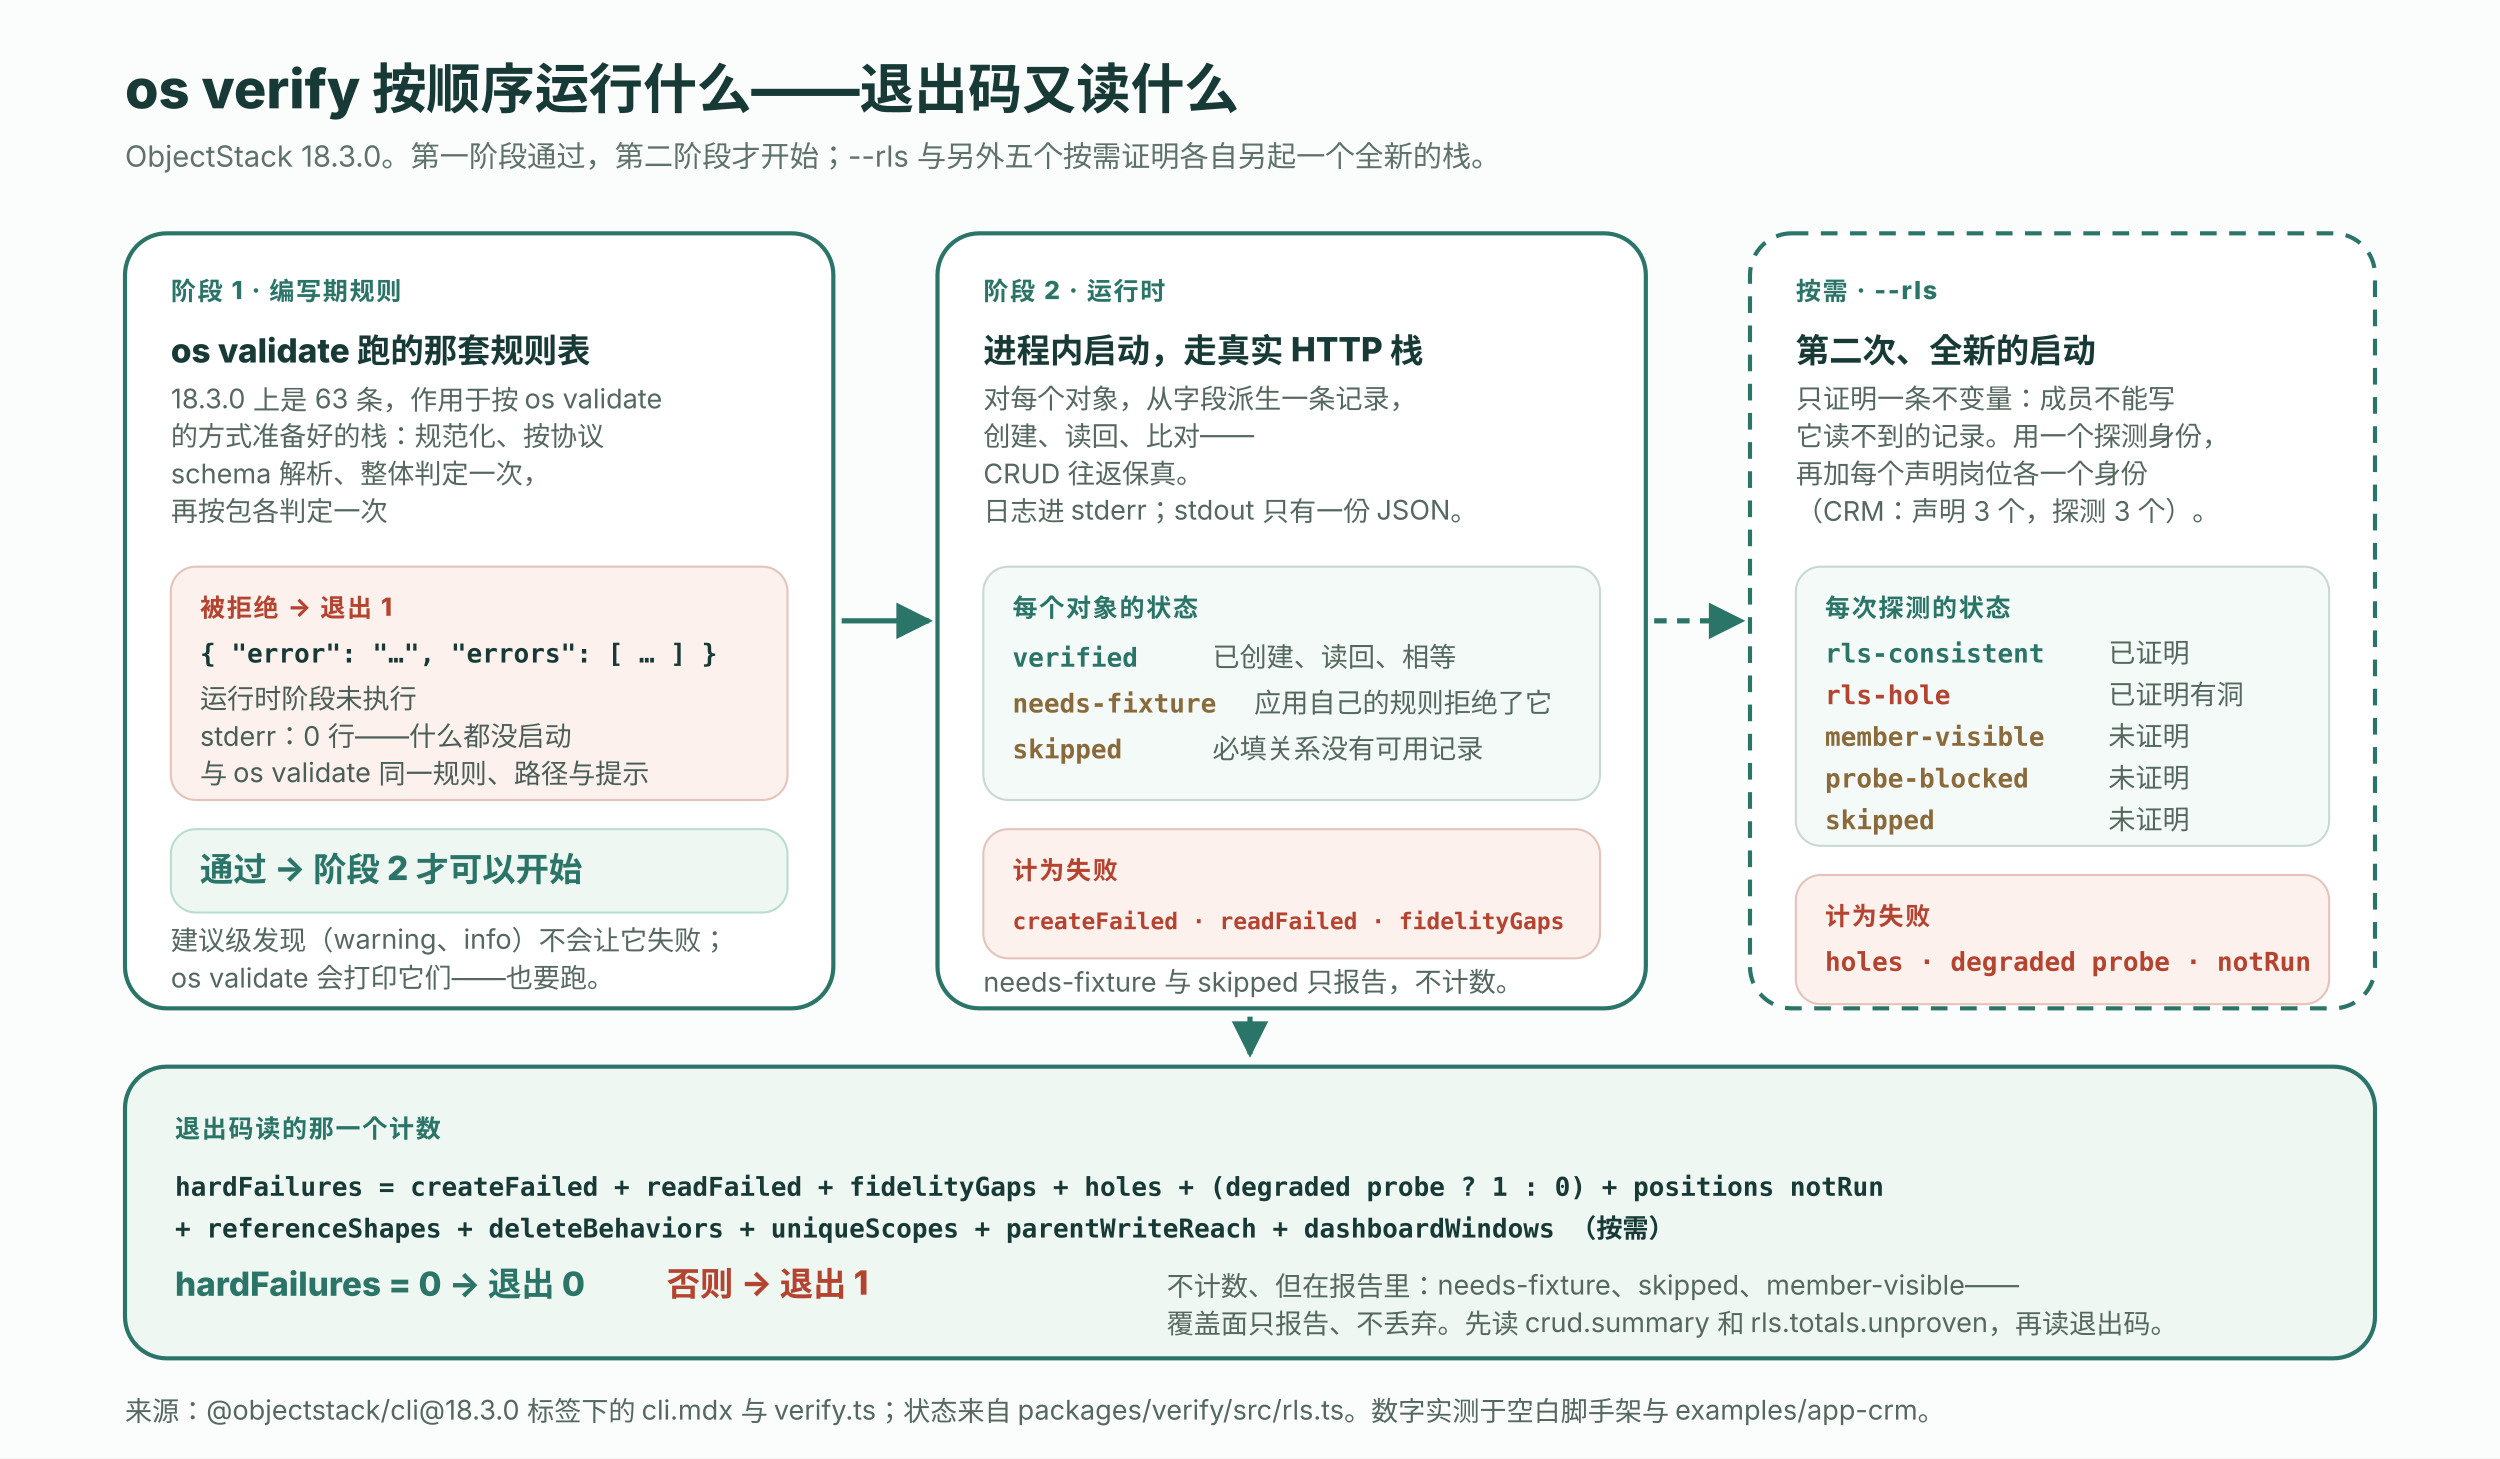
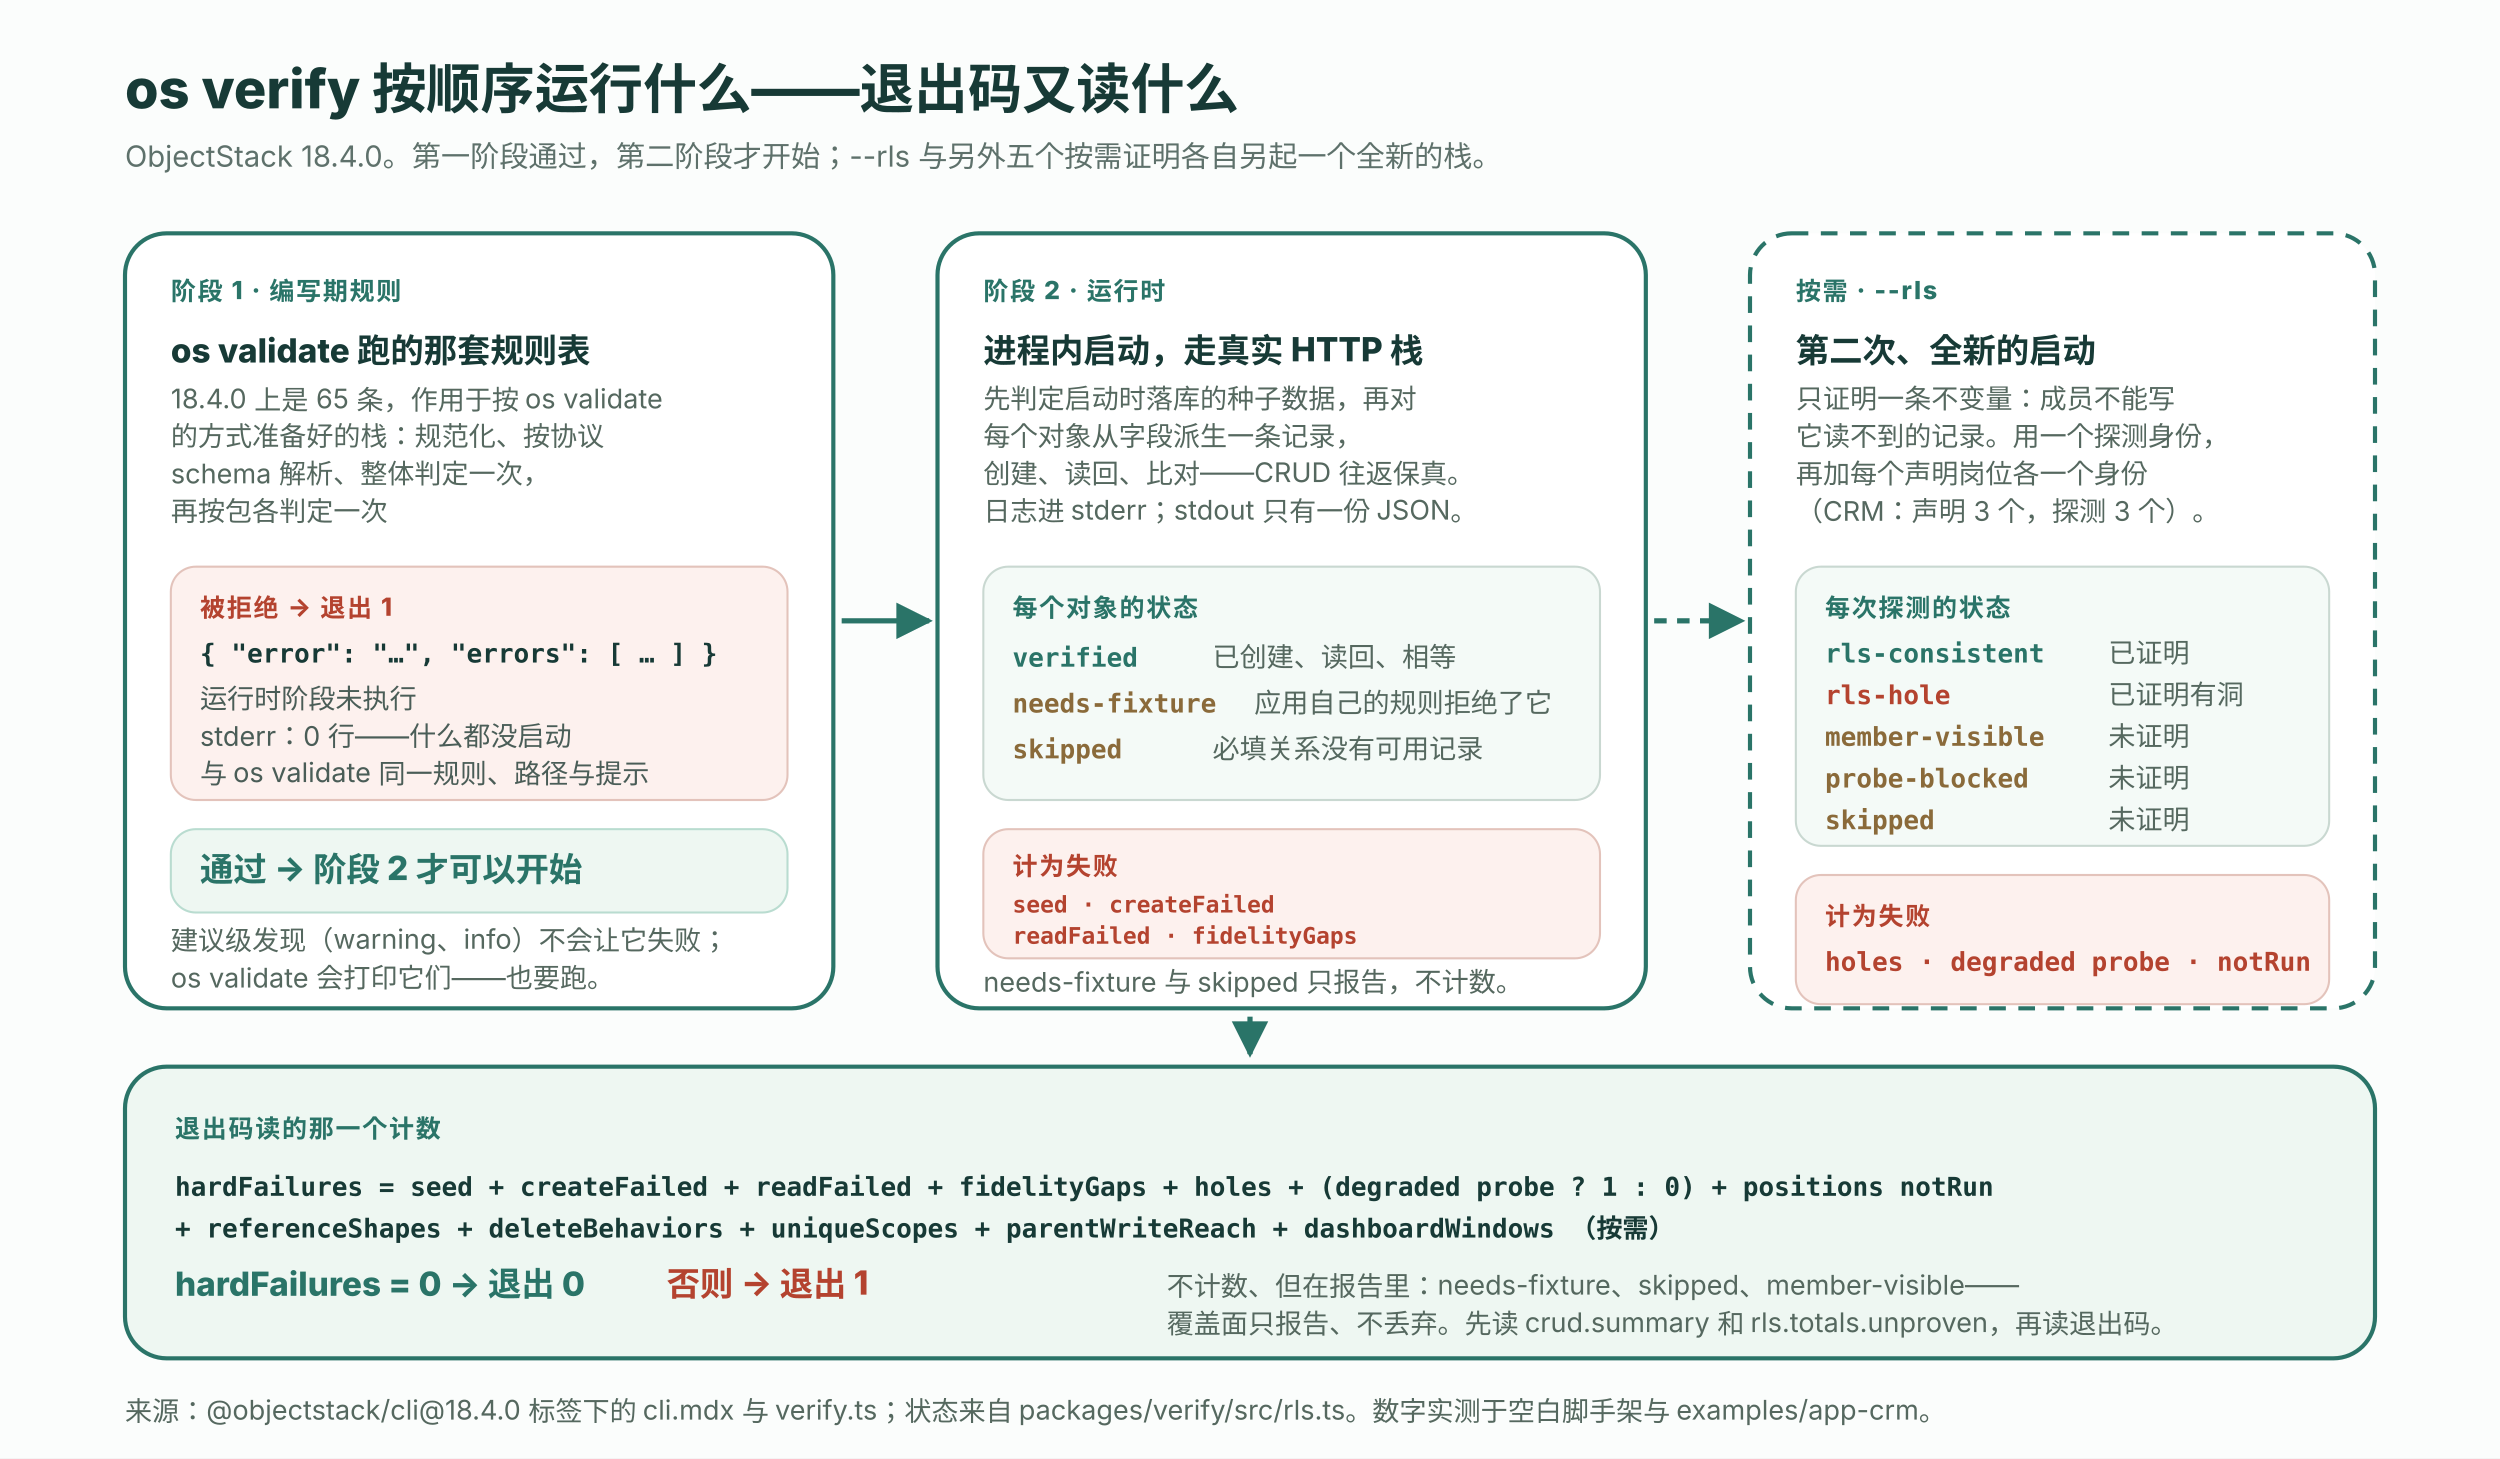
- <svg xmlns="http://www.w3.org/2000/svg" viewBox="0 0 1200 700" role="img" aria-label="18.3.0 上 os verify 按顺序运行什么、退出码读什么。阶段 1 编写期规则：os validate 跑的那套规则表，63 条；被拒绝即退出 1，stdout 上是 error 与 errors[]，stderr 零行，运行时阶段不执行。阶段 2 运行时：进程内启动，每个对象派生一条记录、经真实 HTTP 栈创建、读回、比对；只有创建、读取与保真失败计数。按需 --rls：证明成员不能写它读不到的记录，用一个探测身份和每个声明岗位各一个身份；rls-consistent 与 rls-hole 为已证明，其余为未证明。另有五个按需证明族，各自计入 hardFailures。hardFailures 共十一项，为 0 时退出 0；needs-fixture、skipped、member-visible 只报告、不计数">
+ <svg xmlns="http://www.w3.org/2000/svg" viewBox="0 0 1200 700" role="img" aria-label="18.4.0 上 os verify 按顺序运行什么、退出码读什么。阶段 1 编写期规则：os validate 跑的那套规则表，65 条；被拒绝即退出 1，stdout 上是 error 与 errors[]，stderr 零行，运行时阶段不执行。阶段 2 运行时：进程内启动，判定种子，每个对象派生一条记录、经真实 HTTP 栈创建、读回、比对；丢弃的种子记录与创建、读取、保真失败计数。按需 --rls：证明成员不能写它读不到的记录，用一个探测身份和每个声明岗位各一个身份；rls-consistent 与 rls-hole 为已证明，其余为未证明。另有五个按需证明族，各自计入 hardFailures。hardFailures 共十二项，为 0 时退出 0；needs-fixture、skipped、member-visible 只报告、不计数">
  <defs>
    <marker id="arr" viewBox="0 0 10 10" refX="9" refY="5" markerWidth="7" markerHeight="7" orient="auto-start-reverse">
      <path d="M0 0 L10 5 L0 10 z" fill="#2a7468" />
    </marker>
    <style>
      text{font-family:-apple-system,BlinkMacSystemFont,"Segoe UI",sans-serif;fill:#173a36}
      .h{font-size:26px;font-weight:780}
      .note{font-size:14px;fill:#5e716b}
      .cap{font-size:12px;font-weight:780;letter-spacing:.07em;fill:#2a7468}
      .label{font-size:16px;font-weight:760}
      .small{font-size:13px;fill:#55685f}
      .mono{font-family:ui-monospace,SFMono-Regular,Menlo,monospace;font-size:12.5px;font-weight:600;fill:#173a36}
      .ok{fill:#2a7468}
      .red{fill:#b4432f}
      .amber{fill:#8a6a3a}
    </style>
  </defs>
  <rect width="1200" height="700" fill="#fbfdfc" />
  <text x="60" y="52" class="h">os verify 按顺序运行什么——退出码又读什么</text>
-   <text x="60" y="80" class="note">ObjectStack 18.3.0。第一阶段通过，第二阶段才开始；--rls 与另外五个按需证明各自另起一个全新的栈。</text>
+   <text x="60" y="80" class="note">ObjectStack 18.4.0。第一阶段通过，第二阶段才开始；--rls 与另外五个按需证明各自另起一个全新的栈。</text>
  <g transform="translate(60 112)">
    <rect width="340" height="372" rx="20" fill="#ffffff" stroke="#2a7468" stroke-width="2" />
    <text x="22" y="32" class="cap">阶段 1 · 编写期规则</text>
    <text x="22" y="62" class="label">os validate 跑的那套规则表</text>
-     <text x="22" y="84" class="small">18.3.0 上是 63 条，作用于按 os validate</text>
+     <text x="22" y="84" class="small">18.4.0 上是 65 条，作用于按 os validate</text>
    <text x="22" y="102" class="small">的方式准备好的栈：规范化、按协议</text>
    <text x="22" y="120" class="small">schema 解析、整体判定一次，</text>
    <text x="22" y="138" class="small">再按包各判定一次</text>
    <g transform="translate(22 160)">
      <rect width="296" height="112" rx="12" fill="#fdf1ee" stroke="#e3c3bb" />
      <text x="14" y="24" class="cap red">被拒绝 → 退出 1</text>
      <text x="14" y="46" class="mono">{ "error": "…", "errors": [ … ] }</text>
      <text x="14" y="68" class="small" style="fill:#4a5d57">运行时阶段未执行</text>
      <text x="14" y="86" class="small" style="fill:#4a5d57">stderr：0 行——什么都没启动</text>
      <text x="14" y="104" class="small" style="fill:#4a5d57">与 os validate 同一规则、路径与提示</text>
    </g>
    <g transform="translate(22 286)">
      <rect width="296" height="40" rx="12" fill="#eef7f2" stroke="#b9dcd0" />
      <text x="14" y="25" class="label ok">通过 → 阶段 2 才可以开始</text>
    </g>
    <text x="22" y="344" class="small">建议级发现（warning、info）不会让它失败；</text>
    <text x="22" y="362" class="small">os validate 会打印它们——也要跑。</text>
  </g>
  <line x1="404" y1="298" x2="446" y2="298" stroke="#2a7468" stroke-width="2.5" marker-end="url(#arr)" />
  <g transform="translate(450 112)">
    <rect width="340" height="372" rx="20" fill="#ffffff" stroke="#2a7468" stroke-width="2" />
    <text x="22" y="32" class="cap">阶段 2 · 运行时</text>
    <text x="22" y="62" class="label">进程内启动，走真实 HTTP 栈</text>
-     <text x="22" y="84" class="small">对每个对象，从字段派生一条记录，</text>
-     <text x="22" y="102" class="small">创建、读回、比对——</text>
-     <text x="22" y="120" class="small">CRUD 往返保真。</text>
+     <text x="22" y="84" class="small">先判定启动时落库的种子数据，再对</text>
+     <text x="22" y="102" class="small">每个对象从字段派生一条记录，</text>
+     <text x="22" y="120" class="small">创建、读回、比对——CRUD 往返保真。</text>
    <text x="22" y="138" class="small">日志进 stderr；stdout 只有一份 JSON。</text>
    <g transform="translate(22 160)">
      <rect width="296" height="112" rx="12" fill="#f4faf7" stroke="#c9d8d1" />
      <text x="14" y="24" class="cap">每个对象的状态</text>
      <text x="14" y="48" class="mono ok">verified</text>
      <text x="110" y="48" class="small">已创建、读回、相等</text>
      <text x="14" y="70" class="mono amber">needs-fixture</text>
      <text x="130" y="70" class="small">应用自己的规则拒绝了它</text>
      <text x="14" y="92" class="mono amber">skipped</text>
      <text x="110" y="92" class="small">必填关系没有可用记录</text>
    </g>
    <g transform="translate(22 286)">
      <rect width="296" height="62" rx="12" fill="#fdf1ee" stroke="#e3c3bb" />
-       <text x="14" y="24" class="cap red">计为失败</text>
-       <text x="14" y="48" class="mono red" style="font-size:11px">createFailed · readFailed · fidelityGaps</text>
+       <text x="14" y="22" class="cap red">计为失败</text>
+       <text x="14" y="40" class="mono red" style="font-size:11px">seed · createFailed</text>
+       <text x="14" y="55" class="mono red" style="font-size:11px">readFailed · fidelityGaps</text>
    </g>
    <text x="22" y="364" class="small">needs-fixture 与 skipped 只报告，不计数。</text>
  </g>
  <line x1="794" y1="298" x2="836" y2="298" stroke="#2a7468" stroke-width="2.5" stroke-dasharray="6 5" marker-end="url(#arr)" />
  <g transform="translate(840 112)">
    <rect width="300" height="372" rx="20" fill="#ffffff" stroke="#2a7468" stroke-width="2" stroke-dasharray="8 6" />
    <text x="22" y="32" class="cap">按需 · --rls</text>
    <text x="22" y="62" class="label">第二次、全新的启动</text>
    <text x="22" y="84" class="small">只证明一条不变量：成员不能写</text>
    <text x="22" y="102" class="small">它读不到的记录。用一个探测身份，</text>
    <text x="22" y="120" class="small">再加每个声明岗位各一个身份</text>
    <text x="22" y="138" class="small">（CRM：声明 3 个，探测 3 个）。</text>
    <g transform="translate(22 160)">
      <rect width="256" height="134" rx="12" fill="#f4faf7" stroke="#c9d8d1" />
      <text x="14" y="24" class="cap">每次探测的状态</text>
      <text x="14" y="46" class="mono ok">rls-consistent</text>
      <text x="150" y="46" class="small">已证明</text>
      <text x="14" y="66" class="mono red">rls-hole</text>
      <text x="150" y="66" class="small">已证明有洞</text>
      <text x="14" y="86" class="mono amber">member-visible</text>
      <text x="150" y="86" class="small">未证明</text>
      <text x="14" y="106" class="mono amber">probe-blocked</text>
      <text x="150" y="106" class="small">未证明</text>
      <text x="14" y="126" class="mono amber">skipped</text>
      <text x="150" y="126" class="small">未证明</text>
    </g>
    <g transform="translate(22 308)">
      <rect width="256" height="62" rx="12" fill="#fdf1ee" stroke="#e3c3bb" />
      <text x="14" y="24" class="cap red">计为失败</text>
      <text x="14" y="46" class="mono red">holes · degraded probe · notRun</text>
    </g>
  </g>
  <line x1="600" y1="488" x2="600" y2="506" stroke="#2a7468" stroke-width="2.5" marker-end="url(#arr)" />
  <g transform="translate(60 512)">
    <rect width="1080" height="140" rx="20" fill="#eef7f2" stroke="#2a7468" stroke-width="2" />
    <text x="24" y="34" class="cap">退出码读的那一个计数</text>
-     <text x="24" y="62" class="mono">hardFailures = createFailed + readFailed + fidelityGaps + holes + (degraded probe ? 1 : 0) + positions notRun</text>
+     <text x="24" y="62" class="mono">hardFailures = seed + createFailed + readFailed + fidelityGaps + holes + (degraded probe ? 1 : 0) + positions notRun</text>
    <text x="24" y="82" class="mono">  + referenceShapes + deleteBehaviors + uniqueScopes + parentWriteReach + dashboardWindows   （按需）</text>
    <text x="24" y="110" class="label ok">hardFailures = 0 → 退出 0</text>
    <text x="260" y="110" class="label red">否则 → 退出 1</text>
    <text x="500" y="110" class="small">不计数、但在报告里：needs-fixture、skipped、member-visible——</text>
    <text x="500" y="128" class="small">覆盖面只报告、不丢弃。先读 crud.summary 和 rls.totals.unproven，再读退出码。</text>
  </g>
-   <text x="60" y="682" class="small">来源：@objectstack/cli@18.3.0 标签下的 cli.mdx 与 verify.ts；状态来自 packages/verify/src/rls.ts。数字实测于空白脚手架与 examples/app-crm。</text>
+   <text x="60" y="682" class="small">来源：@objectstack/cli@18.4.0 标签下的 cli.mdx 与 verify.ts；状态来自 packages/verify/src/rls.ts。数字实测于空白脚手架与 examples/app-crm。</text>
</svg>
